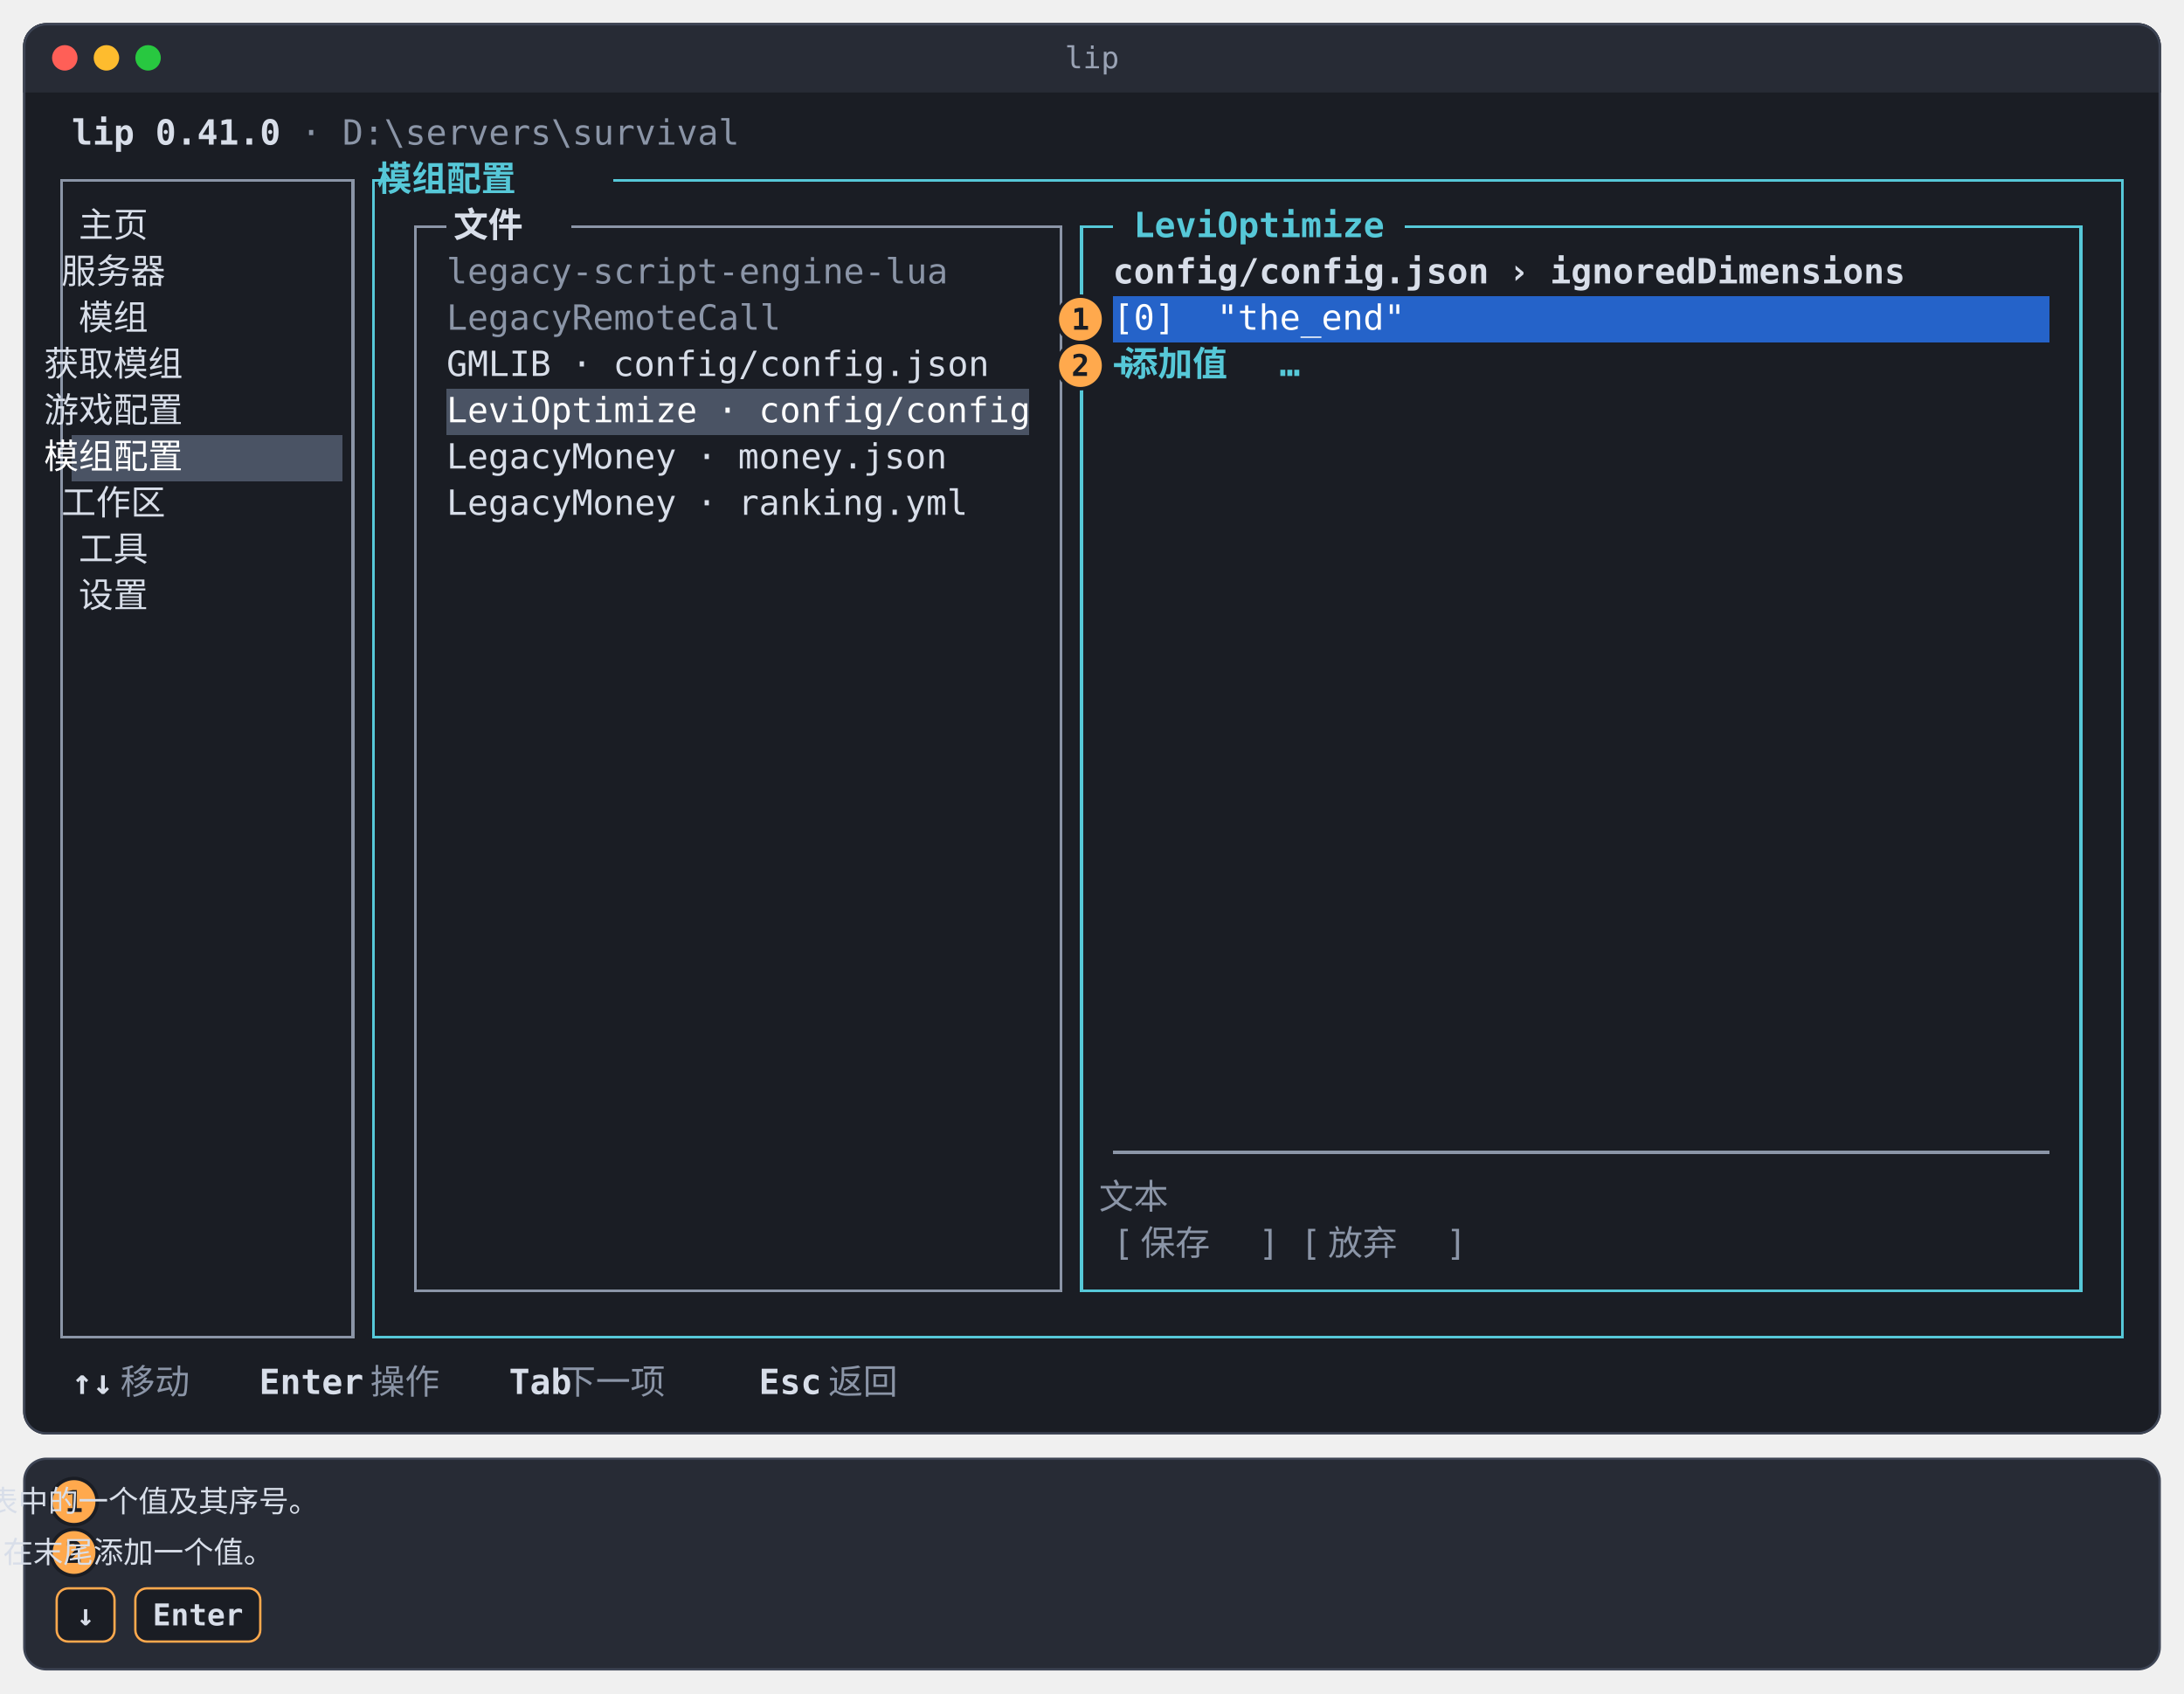
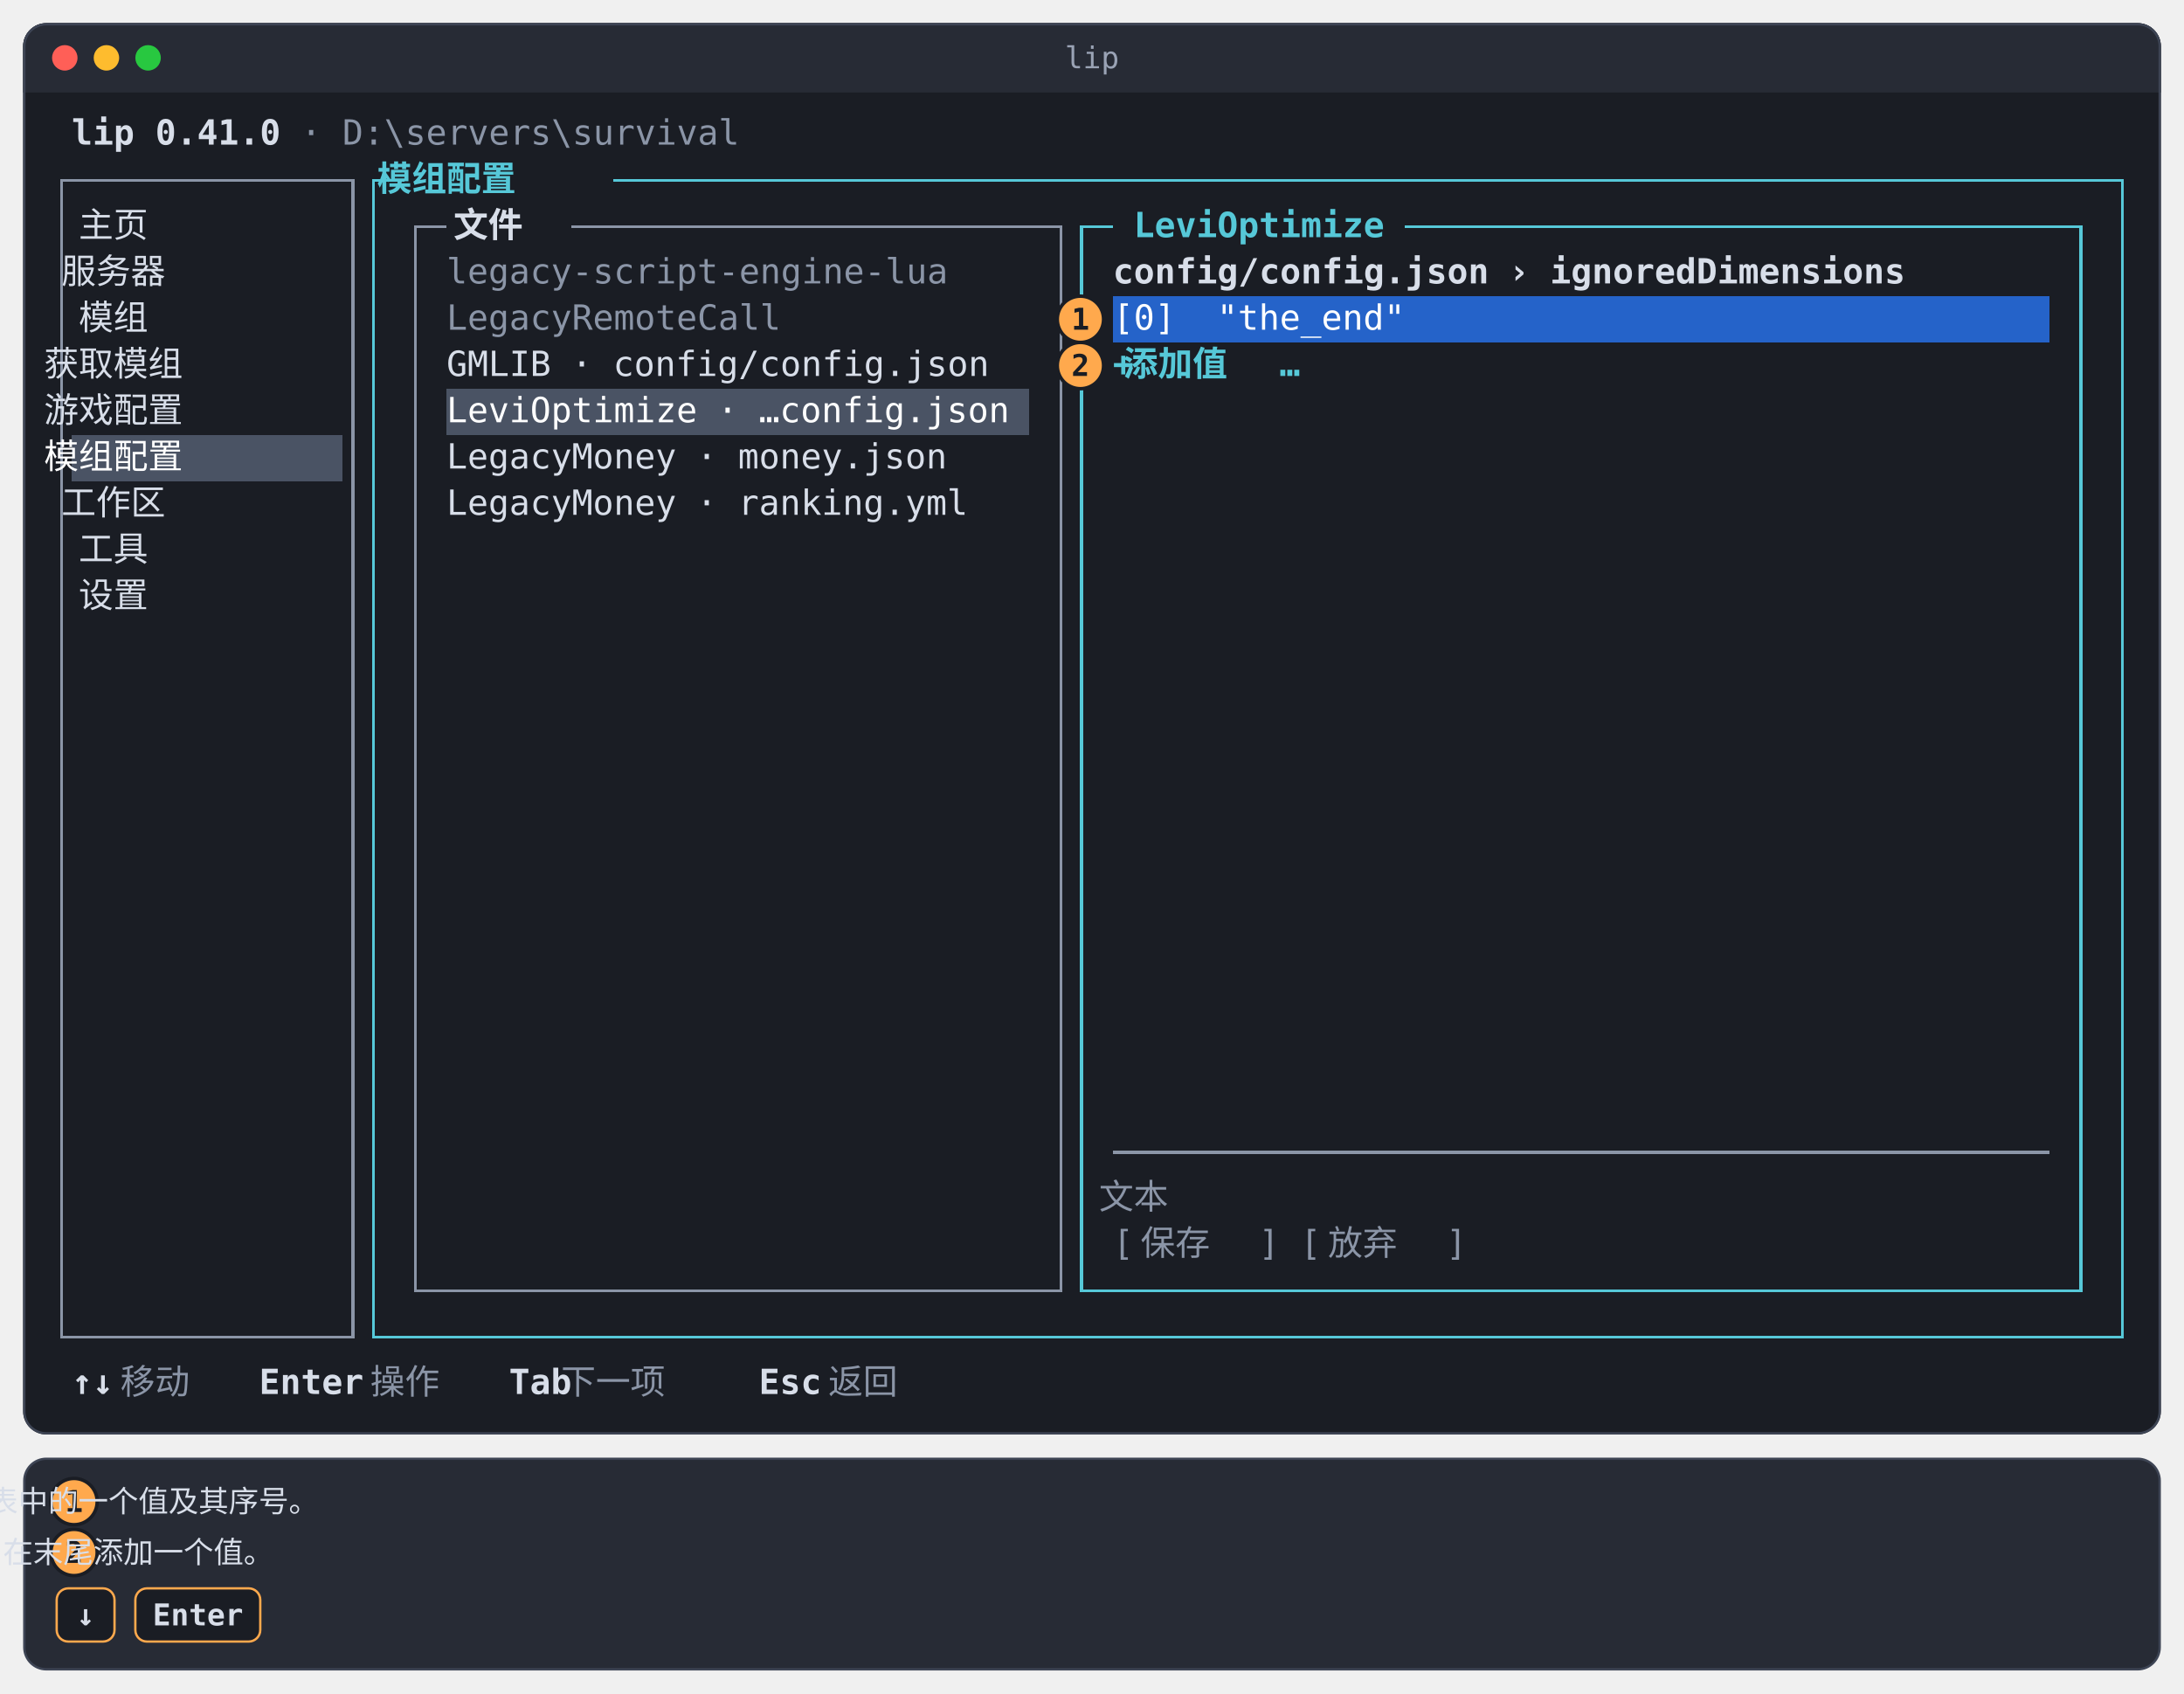
<svg xmlns="http://www.w3.org/2000/svg" width="944" height="732" viewBox="0 0 944 732" role="img" font-family="ui-monospace,'Cascadia Mono','Cascadia Code',Consolas,'SF Mono',Menlo,'DejaVu Sans Mono','Liberation Mono','Noto Sans Mono CJK SC','Sarasa Mono SC','Microsoft YaHei UI','PingFang SC','Noto Sans CJK SC',monospace" font-size="15">
  <rect x="10" y="10" width="924" height="610" rx="10" fill="#1a1d24" />
  <path d="M10 40V20a10 10 0 0 1 10 -10H924a10 10 0 0 1 10 10V40z" fill="#272b35" />
  <circle cx="28" cy="25" r="5.5" fill="#ff5f57" />
  <circle cx="46" cy="25" r="5.5" fill="#febc2e" />
  <circle cx="64" cy="25" r="5.5" fill="#28c840" />
  <text x="472" y="29.5" text-anchor="middle" font-size="13" fill="#9aa3b5">lip</text>
  <rect x="10.5" y="10.5" width="923" height="609" rx="9.5" fill="none" stroke="#3d4454" />
  <g shape-rendering="crispEdges">
    <rect x="481" y="128" width="405" height="20" fill="#2563c9" />
    <rect x="193" y="168" width="252" height="20" fill="#4a5364" />
    <rect x="31" y="188" width="117" height="20" fill="#4a5364" />
  </g>
  <g fill="none" stroke-width="1.25" shape-rendering="crispEdges">
    <path stroke="#8b95a7" d="M25.88 78H153.13M178.88 98H193M247 98H459.13M481 498H886M178.88 558H459.13M25.88 578H153.13M26.5 77.38V578.63M152.5 77.38V578.63M179.5 97.38V558.63M458.5 97.38V558.63" />
    <path stroke="#56c8d8" d="M160.88 78H175M265 78H918.13M466.88 98H481M607 98H900.13M466.88 558H900.13M160.88 578H918.13M161.5 77.38V578.63M467.5 97.38V558.63M899.5 97.38V558.63M917.5 77.38V578.63" />
  </g>
  <g fill="#d8dee9">
    <text x="31" y="62.5" textLength="90" lengthAdjust="spacingAndGlyphs" font-weight="700">lip 0.41.0</text>
    <text x="134.5" y="62.5" text-anchor="middle" fill="#8b95a7">·</text>
    <text x="148" y="62.5" textLength="171" lengthAdjust="spacingAndGlyphs" fill="#8b95a7">D:\servers\survival</text>
    <text x="193 211 229 247" y="82.5" text-anchor="middle" fill="#56c8d8" font-weight="700">模组配置</text>
    <text x="49 67" y="102.5" text-anchor="middle">主页</text>
    <text x="211 229" y="102.5" text-anchor="middle" font-weight="700">文件</text>
    <text x="490" y="102.5" textLength="108" lengthAdjust="spacingAndGlyphs" fill="#56c8d8" font-weight="700">LeviOptimize</text>
    <text x="49 67 85" y="122.5" text-anchor="middle">服务器</text>
    <text x="193" y="122.5" textLength="216" lengthAdjust="spacingAndGlyphs" fill="#8b95a7">legacy-script-engine-lua</text>
    <text x="481" y="122.5" textLength="162" lengthAdjust="spacingAndGlyphs" font-weight="700">config/config.json</text>
    <text x="656.5" y="122.5" text-anchor="middle" font-weight="700">›</text>
    <text x="670" y="122.5" textLength="153" lengthAdjust="spacingAndGlyphs" font-weight="700">ignoredDimensions</text>
    <text x="49 67" y="142.5" text-anchor="middle">模组</text>
    <text x="193" y="142.5" textLength="144" lengthAdjust="spacingAndGlyphs" fill="#8b95a7">LegacyRemoteCall</text>
    <text x="481" y="142.5" textLength="27" lengthAdjust="spacingAndGlyphs" fill="#ffffff">[0]</text>
    <text x="526" y="142.5" textLength="81" lengthAdjust="spacingAndGlyphs" fill="#ffffff">"the_end"</text>
    <text x="49 67 85 103" y="162.5" text-anchor="middle">获取模组</text>
    <text x="193" y="162.5" textLength="45" lengthAdjust="spacingAndGlyphs">GMLIB</text>
    <text x="251.5" y="162.5" text-anchor="middle">·</text>
    <text x="265" y="162.5" textLength="162" lengthAdjust="spacingAndGlyphs">config/config.json</text>
    <text x="481" y="162.5" textLength="9" lengthAdjust="spacingAndGlyphs" fill="#56c8d8" font-weight="700">+</text>
    <text x="508 526 544" y="162.5" text-anchor="middle" fill="#56c8d8" font-weight="700">添加值</text>
    <text x="557.5" y="162.5" text-anchor="middle" fill="#56c8d8" font-weight="700">…</text>
    <text x="49 67 85 103" y="182.5" text-anchor="middle">游戏配置</text>
    <text x="193" y="182.5" textLength="108" lengthAdjust="spacingAndGlyphs" fill="#ffffff">LeviOptimize</text>
    <text x="314.5" y="182.5" text-anchor="middle" fill="#ffffff">·</text>
-     <text x="328" y="182.5" textLength="117" lengthAdjust="spacingAndGlyphs" fill="#ffffff">config/config</text>
+     <text x="332.5" y="182.5" text-anchor="middle" fill="#ffffff">…</text>
+     <text x="337" y="182.5" textLength="99" lengthAdjust="spacingAndGlyphs" fill="#ffffff">config.json</text>
    <text x="49 67 85 103" y="202.5" text-anchor="middle" fill="#ffffff">模组配置</text>
    <text x="193" y="202.5" textLength="99" lengthAdjust="spacingAndGlyphs">LegacyMoney</text>
    <text x="305.5" y="202.5" text-anchor="middle">·</text>
    <text x="319" y="202.5" textLength="90" lengthAdjust="spacingAndGlyphs">money.json</text>
    <text x="49 67 85" y="222.5" text-anchor="middle">工作区</text>
    <text x="193" y="222.5" textLength="99" lengthAdjust="spacingAndGlyphs">LegacyMoney</text>
    <text x="305.5" y="222.5" text-anchor="middle">·</text>
    <text x="319" y="222.5" textLength="99" lengthAdjust="spacingAndGlyphs">ranking.yml</text>
    <text x="49 67" y="242.5" text-anchor="middle">工具</text>
    <text x="49 67" y="262.5" text-anchor="middle">设置</text>
    <text x="490 508" y="522.5" text-anchor="middle" fill="#8b95a7">文本</text>
    <text x="481" y="542.5" textLength="9" lengthAdjust="spacingAndGlyphs" fill="#8b95a7">[</text>
    <text x="508 526" y="542.5" text-anchor="middle" fill="#8b95a7">保存</text>
    <text x="544" y="542.5" textLength="9" lengthAdjust="spacingAndGlyphs" fill="#8b95a7">]</text>
    <text x="562" y="542.5" textLength="9" lengthAdjust="spacingAndGlyphs" fill="#8b95a7">[</text>
    <text x="589 607" y="542.5" text-anchor="middle" fill="#8b95a7">放弃</text>
    <text x="625" y="542.5" textLength="9" lengthAdjust="spacingAndGlyphs" fill="#8b95a7">]</text>
    <text x="35.5" y="602.5" text-anchor="middle" font-weight="700">↑</text>
    <text x="44.5" y="602.5" text-anchor="middle" font-weight="700">↓</text>
    <text x="67 85" y="602.5" text-anchor="middle" fill="#8b95a7">移动</text>
    <text x="112" y="602.5" textLength="45" lengthAdjust="spacingAndGlyphs" font-weight="700">Enter</text>
    <text x="175 193" y="602.5" text-anchor="middle" fill="#8b95a7">操作</text>
    <text x="220" y="602.5" textLength="27" lengthAdjust="spacingAndGlyphs" font-weight="700">Tab</text>
    <text x="265 283 301" y="602.5" text-anchor="middle" fill="#8b95a7">下一项</text>
    <text x="328" y="602.5" textLength="27" lengthAdjust="spacingAndGlyphs" font-weight="700">Esc</text>
    <text x="373 391" y="602.5" text-anchor="middle" fill="#8b95a7">返回</text>
  </g>
  <circle cx="467" cy="138" r="10" fill="#ffa94d" stroke="#1a1d24" stroke-width="1.5" />
  <text x="467" y="142.5" text-anchor="middle" font-size="13" font-weight="700" fill="#1a1d24">1</text>
  <circle cx="467" cy="158" r="10" fill="#ffa94d" stroke="#1a1d24" stroke-width="1.5" />
  <text x="467" y="162.5" text-anchor="middle" font-size="13" font-weight="700" fill="#1a1d24">2</text>
  <rect x="10.5" y="630.5" width="923" height="91" rx="9.5" fill="#272b35" stroke="#3d4454" />
  <circle cx="32" cy="649" r="10" fill="#ffa94d" stroke="#1a1d24" stroke-width="1.5" />
  <text x="32" y="653.5" text-anchor="middle" font-size="13" font-weight="700" fill="#1a1d24">1</text>
  <text x="59.8 75.4 91 106.6 122.2 137.8 153.4 169 184.6 200.2 215.8 231.4" y="653.5" text-anchor="middle" font-size="13" fill="#d8dee9">列表中的一个值及其序号。</text>
  <circle cx="32" cy="671" r="10" fill="#ffa94d" stroke="#1a1d24" stroke-width="1.5" />
  <text x="32" y="675.5" text-anchor="middle" font-size="13" font-weight="700" fill="#1a1d24">2</text>
  <text x="59.8 75.4 91 106.6 122.2 137.8 153.4 169 184.6" y="675.5" text-anchor="middle" font-size="13" fill="#d8dee9">在末尾添加一个值。</text>
  <rect x="24.5" y="686.5" width="25" height="23" rx="5" fill="#1a1d24" stroke="#ffa94d" />
  <text x="37" y="702.5" text-anchor="middle" font-size="13" font-weight="700" fill="#d8dee9">↓</text>
  <rect x="58.5" y="686.5" width="54" height="23" rx="5" fill="#1a1d24" stroke="#ffa94d" />
  <text x="66" y="702.5" textLength="39" lengthAdjust="spacingAndGlyphs" font-size="13" font-weight="700" fill="#d8dee9">Enter</text>
</svg>
